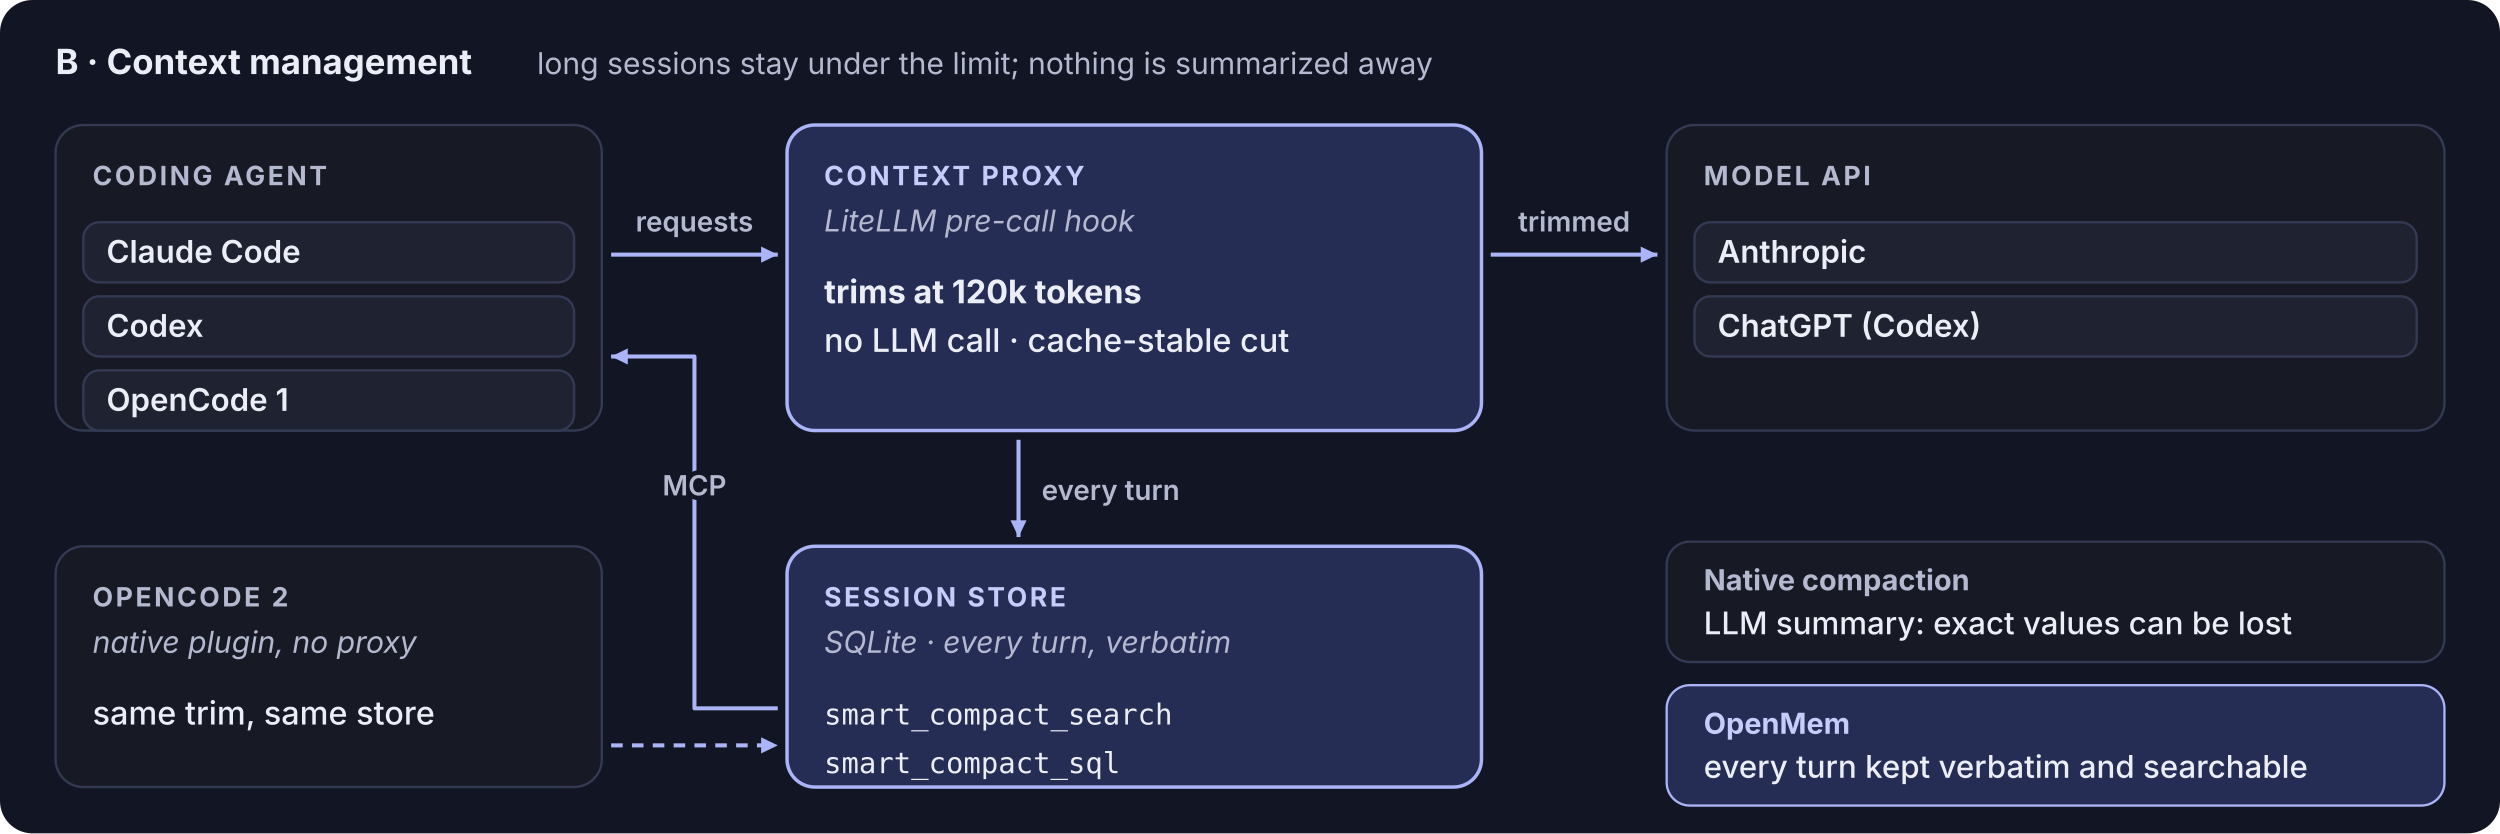
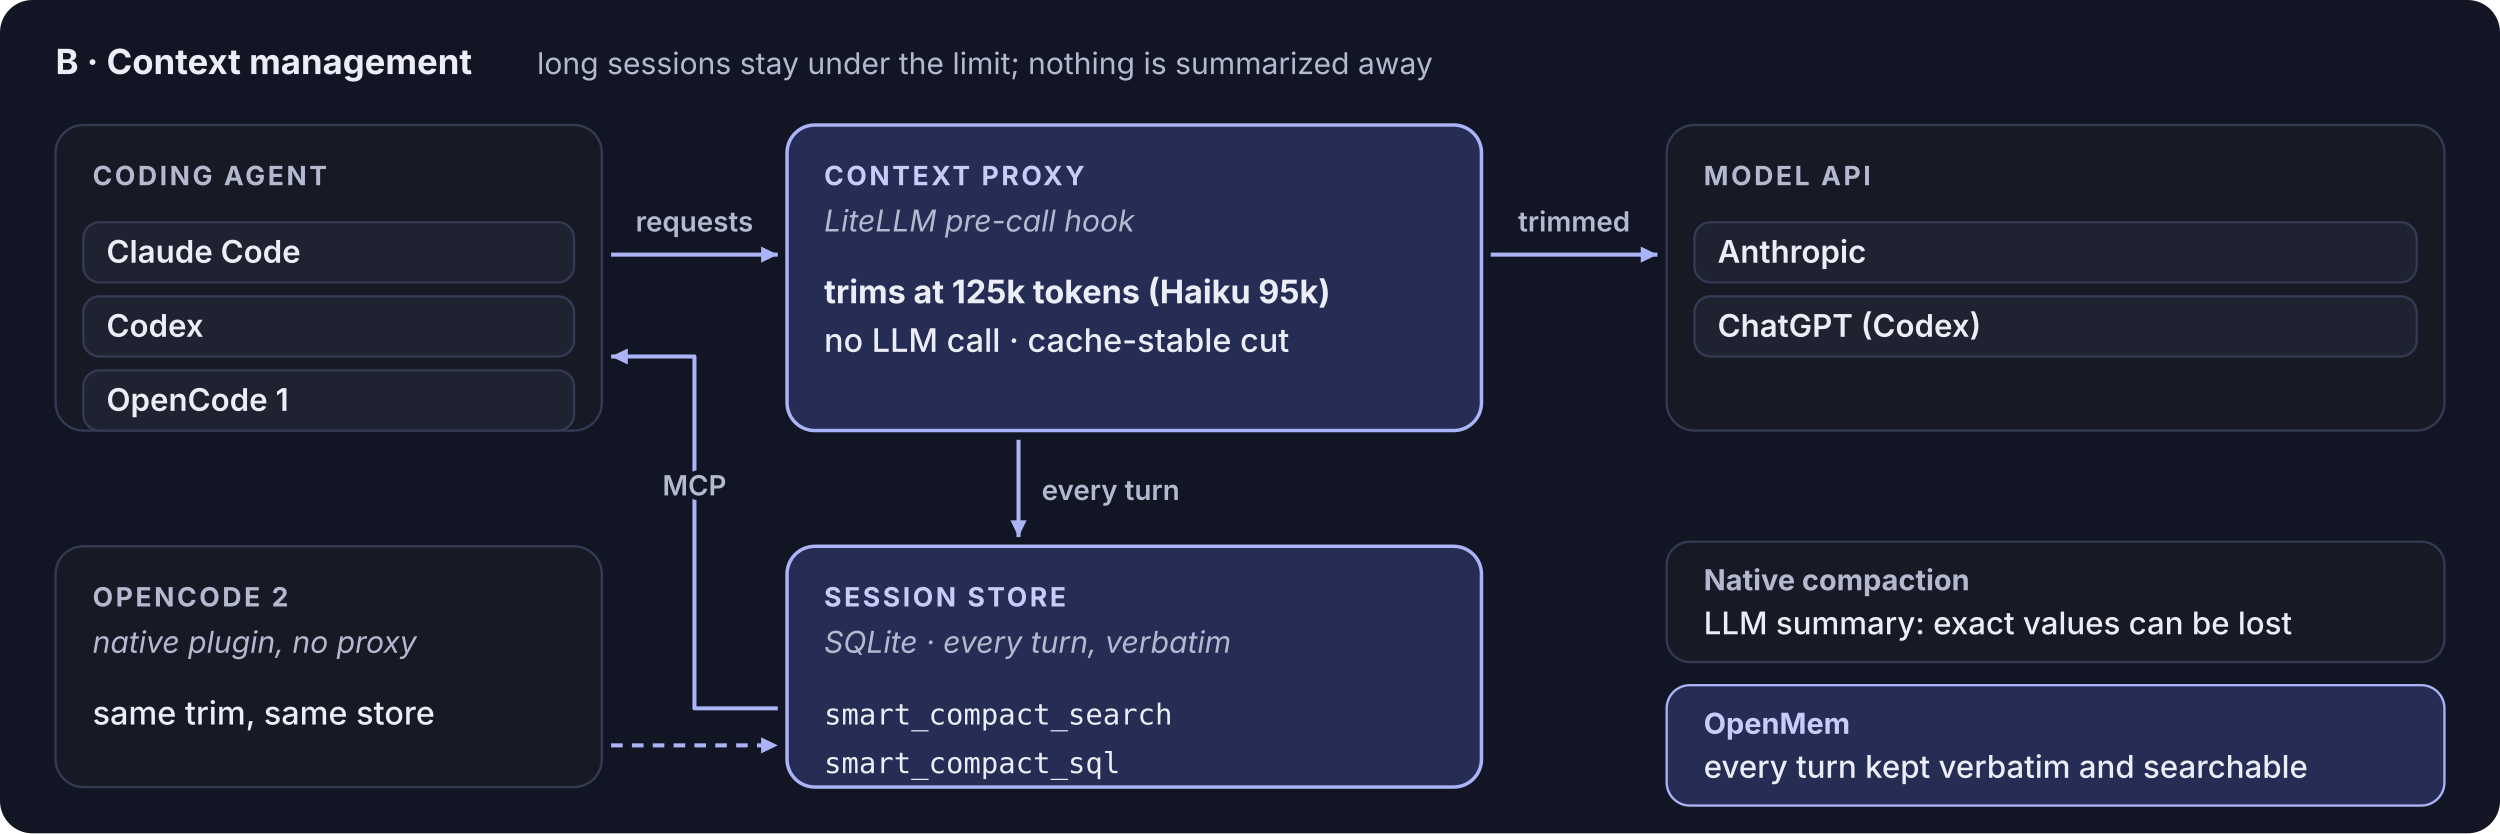
<svg xmlns="http://www.w3.org/2000/svg" viewBox="0 0 1080 360" width="1080" height="360" role="img" aria-labelledby="ov-context-t ov-context-d" font-family="'DM Sans', system-ui, -apple-system, 'Segoe UI', sans-serif" style="max-width:100%;height:auto">
  <rect width="1080" height="360" rx="14" fill="#121523" />
  <text x="24" y="32" font-size="15" font-weight="700" fill="#eceef7">B · Context management</text>
  <text x="232" y="32" font-size="13" fill="#b4b9d0">long sessions stay under the limit; nothing is summarized away</text>
  <rect x="24" y="54" width="236" height="132" rx="12" fill="#171a25" stroke="#343a54" stroke-width="1" />
  <text x="40" y="80" font-size="11.5" font-weight="700" letter-spacing="1.1" fill="#b4b9d0">CODING AGENT</text>
  <rect x="36" y="96" width="212" height="26" rx="7" fill="#1e2231" stroke="#343a54" />
  <text x="46" y="113.5" font-size="13.5" font-weight="600" fill="#eceef7">Claude Code</text>
  <rect x="36" y="128" width="212" height="26" rx="7" fill="#1e2231" stroke="#343a54" />
  <text x="46" y="145.5" font-size="13.5" font-weight="600" fill="#eceef7">Codex</text>
  <rect x="36" y="160" width="212" height="26" rx="7" fill="#1e2231" stroke="#343a54" />
  <text x="46" y="177.5" font-size="13.5" font-weight="600" fill="#eceef7">OpenCode 1</text>
  <rect x="340" y="54" width="300" height="132" rx="12" fill="#262d55" stroke="#aab4f6" stroke-width="1.5" />
  <text x="356" y="80" font-size="11.5" font-weight="700" letter-spacing="1.1" fill="#c6cdfb">CONTEXT PROXY</text>
  <text x="356" y="100" font-size="13" font-style="italic" fill="#b4b9d0">LiteLLM pre-call hook</text>
-   <text x="356" y="131" font-size="14" font-weight="700" fill="#eceef7">trims at 120k tokens</text>
+   <text x="356" y="131" font-size="14" font-weight="700" fill="#eceef7">trims at 125k tokens (Haiku 95k)</text>
  <text x="356" y="152" font-size="14" font-weight="500" fill="#eceef7">no LLM call · cache-stable cut</text>
  <rect x="720" y="54" width="336" height="132" rx="12" fill="#171a25" stroke="#343a54" stroke-width="1" />
  <text x="736" y="80" font-size="11.5" font-weight="700" letter-spacing="1.1" fill="#b4b9d0">MODEL API</text>
  <rect x="732" y="96" width="312" height="26" rx="7" fill="#1e2231" stroke="#343a54" />
  <text x="742" y="113.5" font-size="13.5" font-weight="600" fill="#eceef7">Anthropic</text>
  <rect x="732" y="128" width="312" height="26" rx="7" fill="#1e2231" stroke="#343a54" />
  <text x="742" y="145.5" font-size="13.5" font-weight="600" fill="#eceef7">ChatGPT (Codex)</text>
  <rect x="340" y="236" width="300" height="104" rx="12" fill="#262d55" stroke="#aab4f6" stroke-width="1.5" />
  <text x="356" y="262" font-size="11.5" font-weight="700" letter-spacing="1.1" fill="#c6cdfb">SESSION STORE</text>
  <text x="356" y="282" font-size="13" font-style="italic" fill="#b4b9d0">SQLite · every turn, verbatim</text>
  <text x="356" y="313" font-size="12.5" font-weight="500" font-family="ui-monospace, SFMono-Regular, Menlo, Consolas, monospace" fill="#eceef7">smart_compact_search</text>
  <text x="356" y="334" font-size="12.5" font-weight="500" font-family="ui-monospace, SFMono-Regular, Menlo, Consolas, monospace" fill="#eceef7">smart_compact_sql</text>
  <rect x="24" y="236" width="236" height="104" rx="12" fill="#171a25" stroke="#343a54" stroke-width="1" />
  <text x="40" y="262" font-size="11.5" font-weight="700" letter-spacing="1.1" fill="#b4b9d0">OPENCODE 2</text>
  <text x="40" y="282" font-size="13" font-style="italic" fill="#b4b9d0">native plugin, no proxy</text>
  <text x="40" y="313" font-size="14" font-weight="500" fill="#eceef7">same trim, same store</text>
  <path d="M264 110 L336 110" fill="none" stroke="#aab4f6" stroke-width="1.75" stroke-linejoin="round" />
  <path d="M336 110 L328.796 113.48 L328.796 106.52 Z" fill="#aab4f6" />
  <text x="300" y="100" text-anchor="middle" font-size="12" font-weight="600" fill="#b4b9d0" stroke="#121523" stroke-width="4" paint-order="stroke" stroke-linejoin="round">requests</text>
  <path d="M644 110 L716 110" fill="none" stroke="#aab4f6" stroke-width="1.75" stroke-linejoin="round" />
  <path d="M716 110 L708.796 113.48 L708.796 106.52 Z" fill="#aab4f6" />
  <text x="680" y="100" text-anchor="middle" font-size="12" font-weight="600" fill="#b4b9d0" stroke="#121523" stroke-width="4" paint-order="stroke" stroke-linejoin="round">trimmed</text>
  <path d="M440 190 L440 232" fill="none" stroke="#aab4f6" stroke-width="1.75" stroke-linejoin="round" />
  <path d="M440 232 L436.52 224.796 L443.48 224.796 Z" fill="#aab4f6" />
  <text x="450" y="216" text-anchor="start" font-size="12" font-weight="600" fill="#b4b9d0" stroke="#121523" stroke-width="4" paint-order="stroke" stroke-linejoin="round">every turn</text>
  <path d="M336 306 L300 306 L300 154 L264 154" fill="none" stroke="#aab4f6" stroke-width="1.75" stroke-linejoin="round" />
  <path d="M264 154 L271.204 150.52 L271.204 157.48 Z" fill="#aab4f6" />
  <text x="300" y="214" text-anchor="middle" font-size="12" font-weight="600" fill="#b4b9d0" stroke="#121523" stroke-width="4" paint-order="stroke" stroke-linejoin="round">MCP</text>
  <path d="M264 322 L336 322" fill="none" stroke="#aab4f6" stroke-width="1.75" stroke-dasharray="5 4" stroke-linejoin="round" />
  <path d="M336 322 L328.796 325.48 L328.796 318.52 Z" fill="#aab4f6" />
  <rect x="720" y="234" width="336" height="52" rx="10" fill="#171a25" stroke="#343a54" />
  <text x="736" y="255" font-size="12.5" font-weight="700" fill="#b4b9d0">Native compaction</text>
  <text x="736" y="274" font-size="13.5" font-weight="500" fill="#eceef7">LLM summary: exact values can be lost</text>
  <rect x="720" y="296" width="336" height="52" rx="10" fill="#262d55" stroke="#aab4f6" />
  <text x="736" y="317" font-size="12.5" font-weight="700" fill="#c6cdfb">OpenMem</text>
  <text x="736" y="336" font-size="13.5" font-weight="500" fill="#eceef7">every turn kept verbatim and searchable</text>
</svg>
